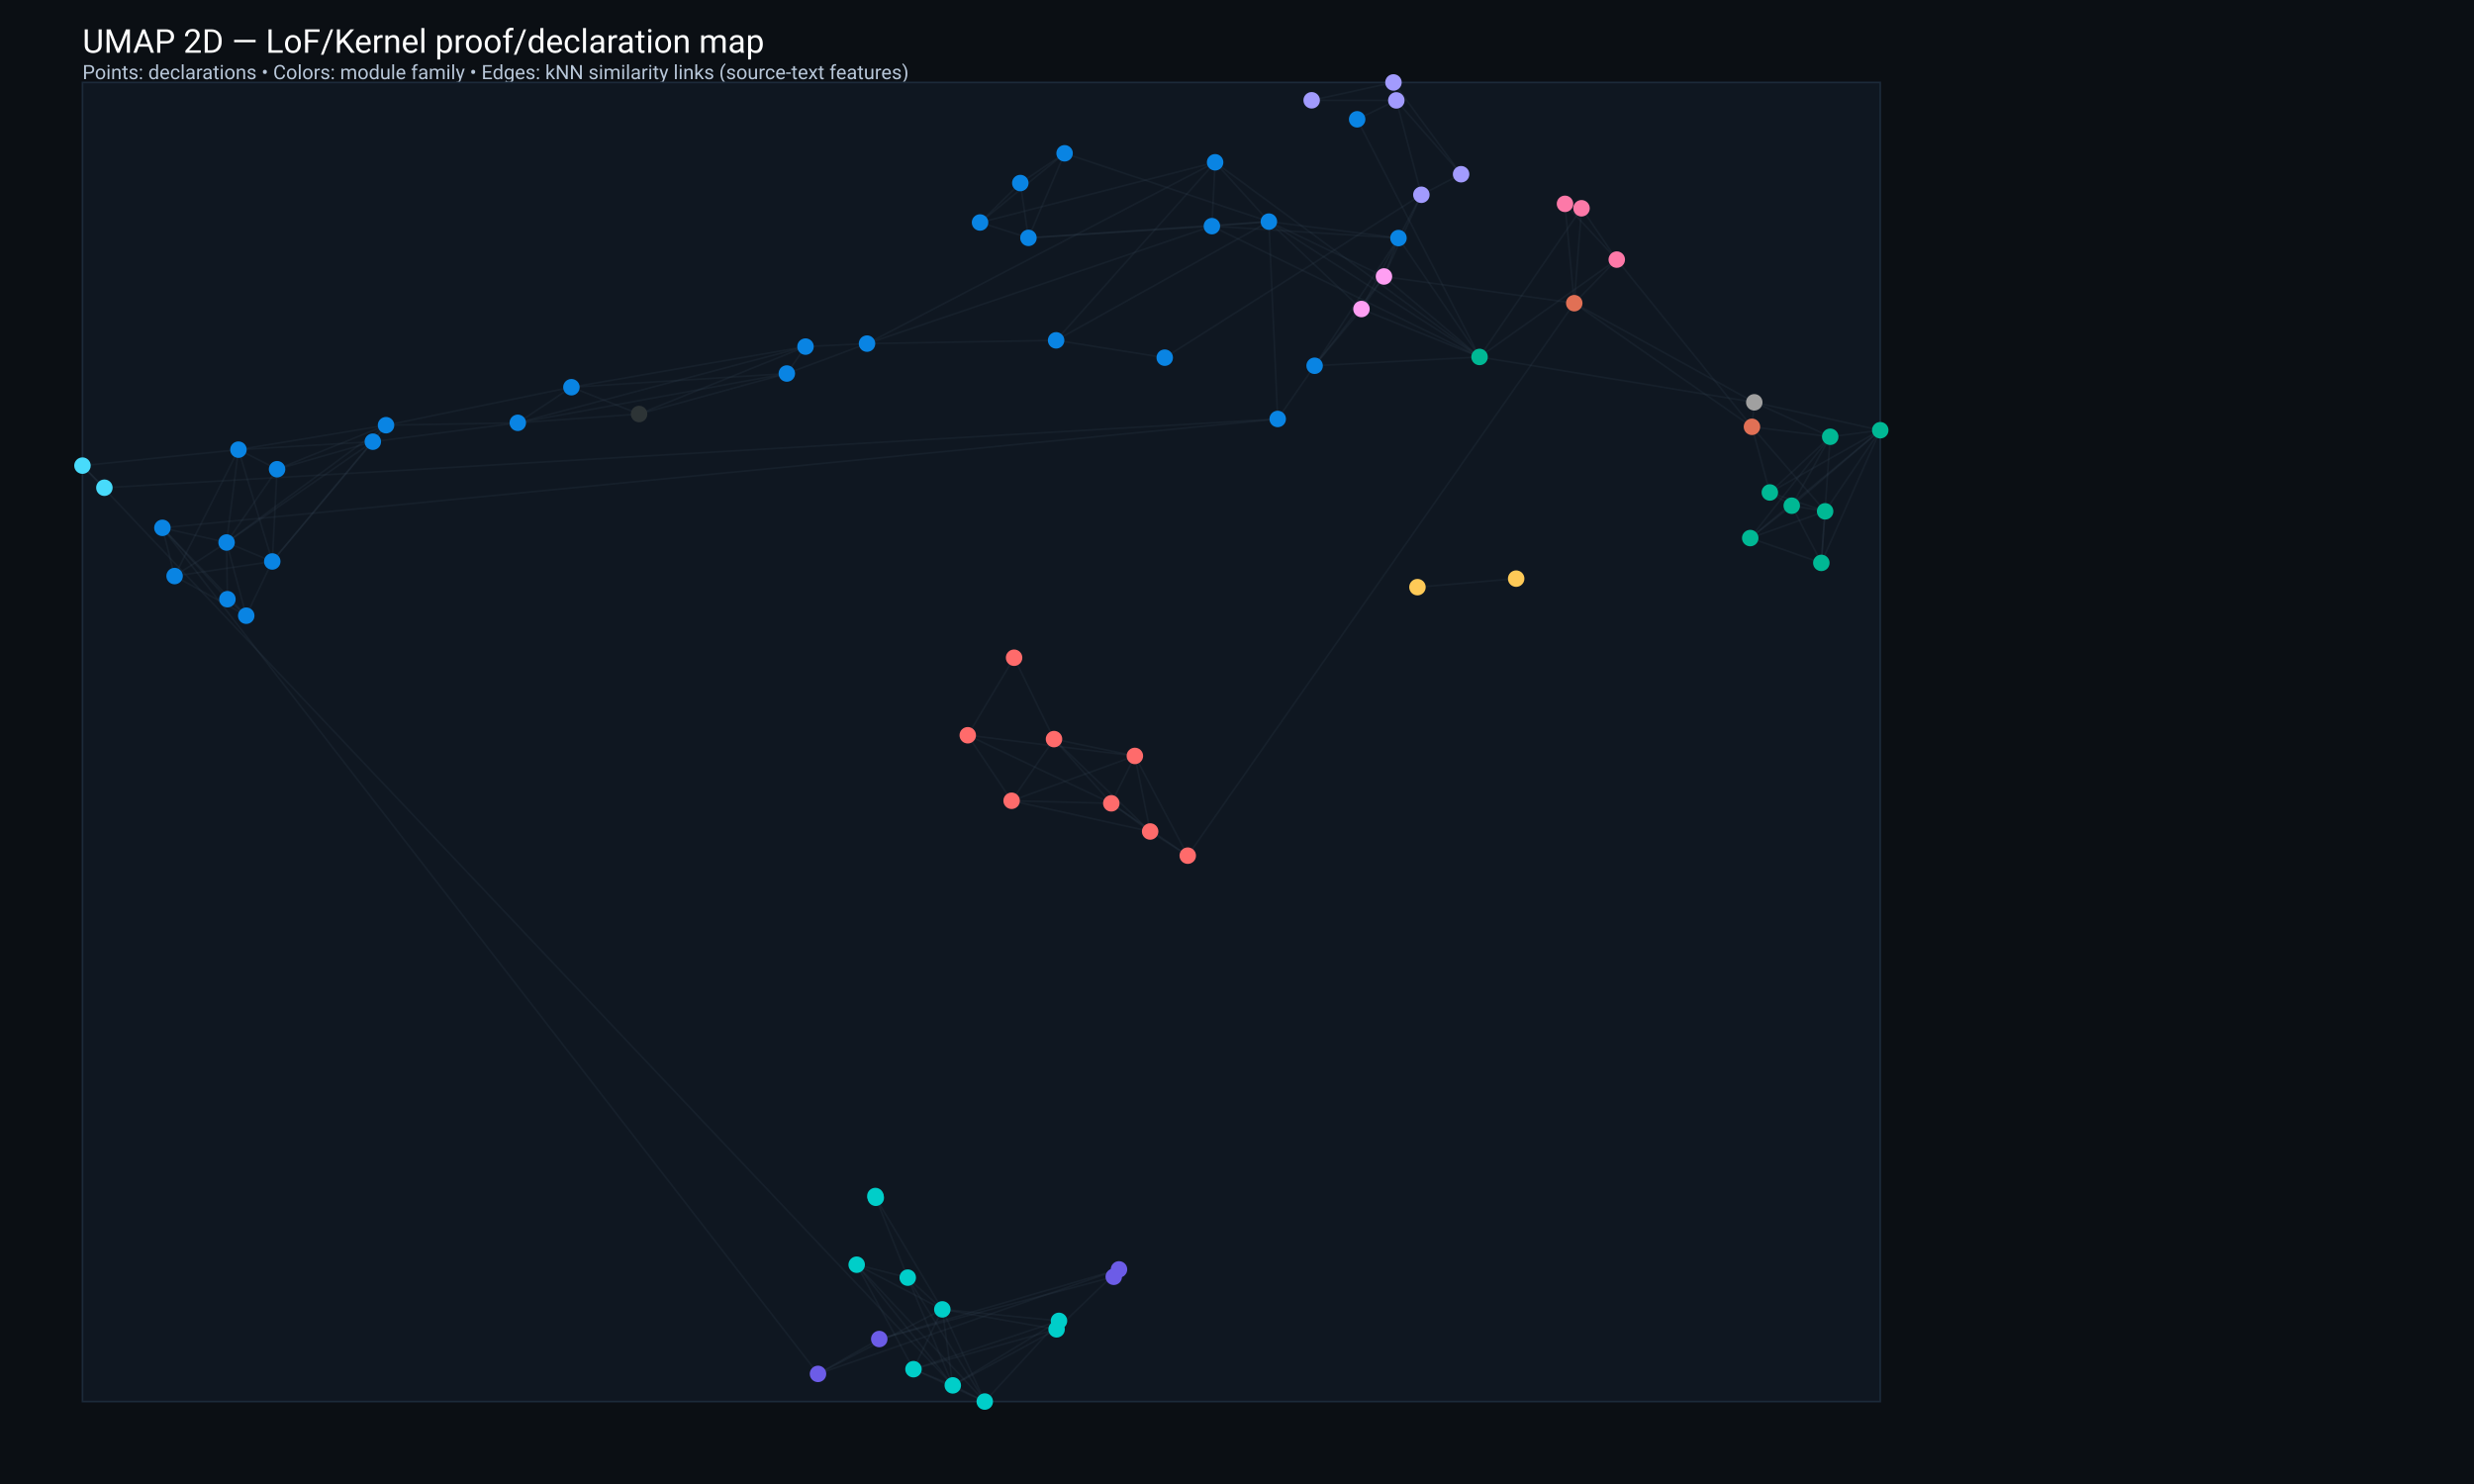
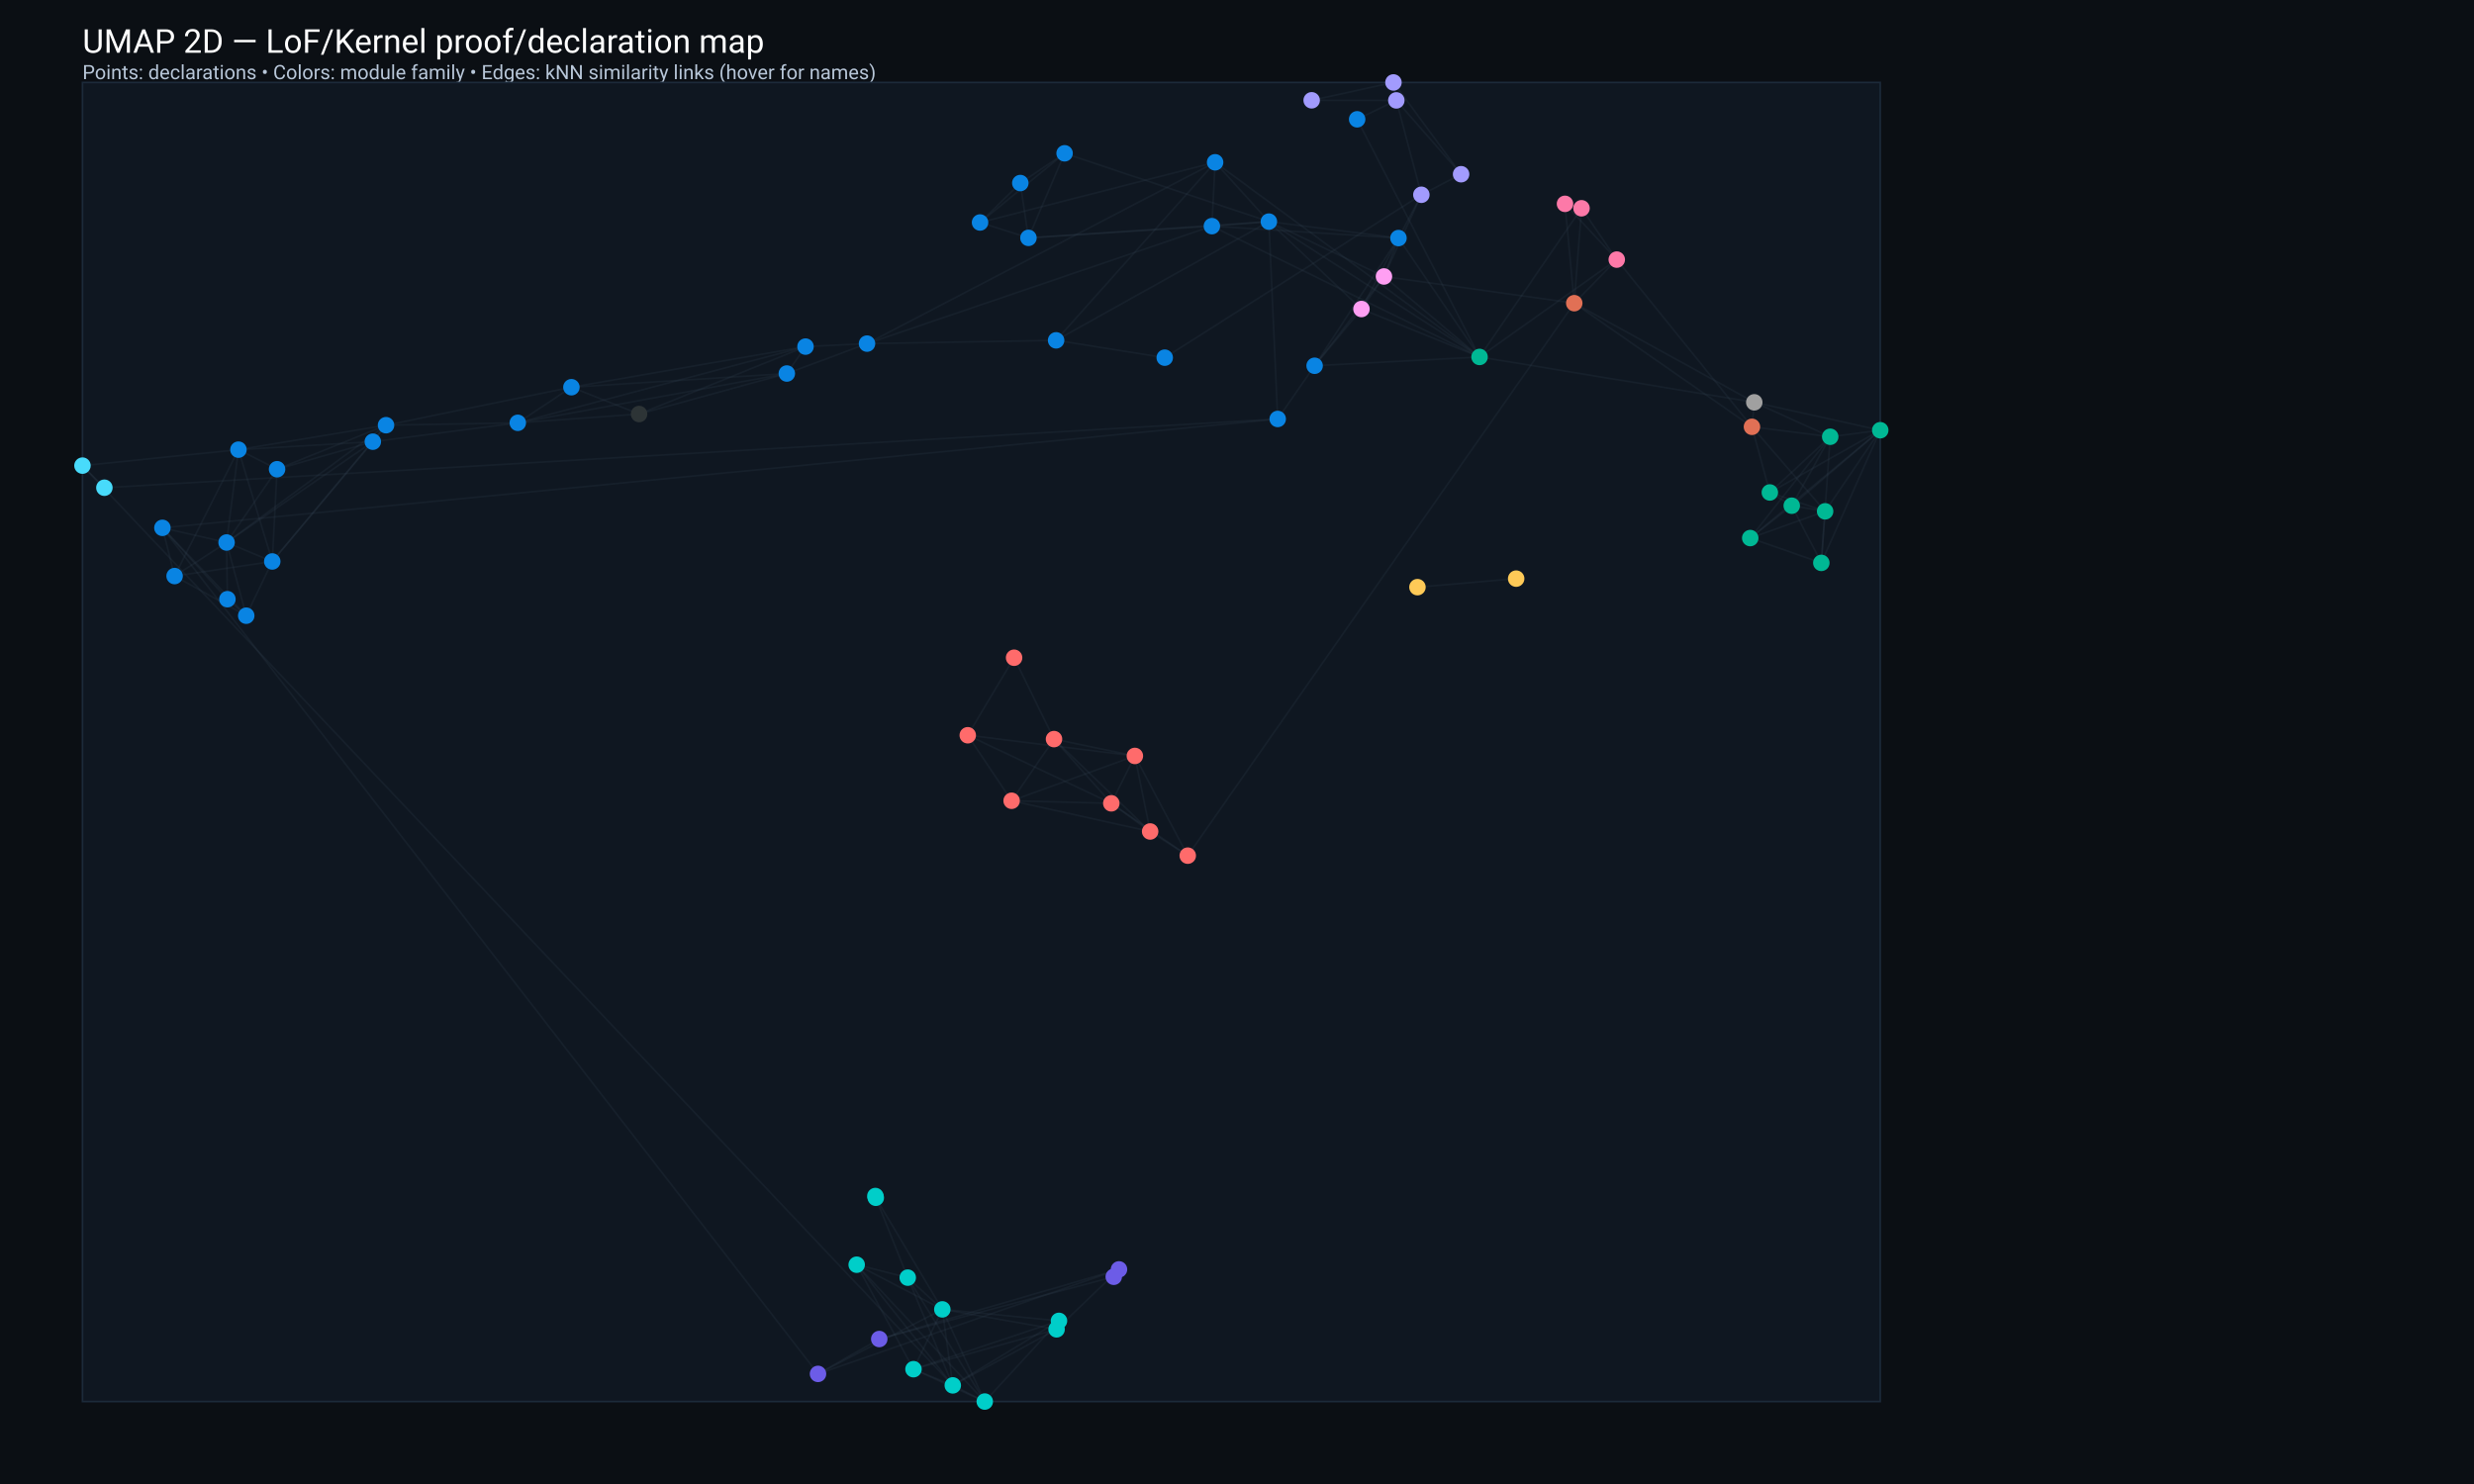
<svg xmlns="http://www.w3.org/2000/svg" width="1500" height="900" viewBox="0 0 1500 900" role="img" aria-label="UMAP preview">
  <rect x="0" y="0" width="1500" height="900" fill="#0b0f14" />
  <text x="50" y="32" fill="#ffffff" font-size="20" font-family="ui-sans-serif,system-ui,Segoe UI,Roboto,Helvetica,Arial">UMAP 2D — LoF/Kernel proof/declaration map</text>
-   <text x="50" y="48" fill="#b8c7d9" font-size="12" font-family="ui-sans-serif,system-ui,Segoe UI,Roboto,Helvetica,Arial">Points: declarations • Colors: module family • Edges: kNN similarity links (source-text features)</text>
+   <text x="50" y="48" fill="#b8c7d9" font-size="12" font-family="ui-sans-serif,system-ui,Segoe UI,Roboto,Helvetica,Arial">Points: declarations • Colors: module family • Edges: kNN similarity links (hover for names)</text>
  <rect x="50" y="50" width="1090" height="800" fill="#0f1721" stroke="#1c2a3a" stroke-width="1" />
  <line x1="525.68" y1="208.39" x2="488.39" y2="210.20" stroke="#3b4b5d" stroke-opacity="0.18" stroke-width="1" />
  <line x1="525.68" y1="208.39" x2="477.06" y2="226.53" stroke="#3b4b5d" stroke-opacity="0.18" stroke-width="1" />
  <line x1="525.68" y1="208.39" x2="734.77" y2="137.15" stroke="#3b4b5d" stroke-opacity="0.18" stroke-width="1" />
  <line x1="525.68" y1="208.39" x2="736.73" y2="98.43" stroke="#3b4b5d" stroke-opacity="0.18" stroke-width="1" />
  <line x1="525.68" y1="208.39" x2="640.33" y2="206.41" stroke="#3b4b5d" stroke-opacity="0.18" stroke-width="1" />
  <line x1="477.06" y1="226.53" x2="488.39" y2="210.20" stroke="#3b4b5d" stroke-opacity="0.18" stroke-width="1" />
  <line x1="477.06" y1="226.53" x2="387.48" y2="251.10" stroke="#3b4b5d" stroke-opacity="0.18" stroke-width="1" />
  <line x1="477.06" y1="226.53" x2="346.45" y2="234.84" stroke="#3b4b5d" stroke-opacity="0.18" stroke-width="1" />
  <line x1="477.06" y1="226.53" x2="313.94" y2="256.43" stroke="#3b4b5d" stroke-opacity="0.18" stroke-width="1" />
  <line x1="488.39" y1="210.20" x2="387.48" y2="251.10" stroke="#3b4b5d" stroke-opacity="0.18" stroke-width="1" />
  <line x1="488.39" y1="210.20" x2="346.45" y2="234.84" stroke="#3b4b5d" stroke-opacity="0.18" stroke-width="1" />
  <line x1="488.39" y1="210.20" x2="313.94" y2="256.43" stroke="#3b4b5d" stroke-opacity="0.18" stroke-width="1" />
  <line x1="519.41" y1="767.01" x2="550.37" y2="774.85" stroke="#3b4b5d" stroke-opacity="0.18" stroke-width="1" />
  <line x1="519.41" y1="767.01" x2="571.34" y2="794.10" stroke="#3b4b5d" stroke-opacity="0.18" stroke-width="1" />
  <line x1="519.41" y1="767.01" x2="553.85" y2="830.37" stroke="#3b4b5d" stroke-opacity="0.18" stroke-width="1" />
  <line x1="519.41" y1="767.01" x2="597.07" y2="850.00" stroke="#3b4b5d" stroke-opacity="0.18" stroke-width="1" />
  <line x1="519.41" y1="767.01" x2="577.68" y2="840.19" stroke="#3b4b5d" stroke-opacity="0.18" stroke-width="1" />
  <line x1="623.55" y1="144.26" x2="645.47" y2="92.97" stroke="#3b4b5d" stroke-opacity="0.18" stroke-width="1" />
  <line x1="623.55" y1="144.26" x2="594.21" y2="134.94" stroke="#3b4b5d" stroke-opacity="0.18" stroke-width="1" />
  <line x1="623.55" y1="144.26" x2="618.62" y2="111.01" stroke="#3b4b5d" stroke-opacity="0.18" stroke-width="1" />
  <line x1="623.55" y1="144.26" x2="769.33" y2="134.40" stroke="#3b4b5d" stroke-opacity="0.18" stroke-width="1" />
  <line x1="623.55" y1="144.26" x2="734.77" y2="137.15" stroke="#3b4b5d" stroke-opacity="0.18" stroke-width="1" />
  <line x1="149.29" y1="373.40" x2="137.89" y2="363.39" stroke="#3b4b5d" stroke-opacity="0.18" stroke-width="1" />
  <line x1="149.29" y1="373.40" x2="165.07" y2="340.51" stroke="#3b4b5d" stroke-opacity="0.18" stroke-width="1" />
  <line x1="149.29" y1="373.40" x2="137.38" y2="329.01" stroke="#3b4b5d" stroke-opacity="0.18" stroke-width="1" />
  <line x1="149.29" y1="373.40" x2="98.47" y2="320.12" stroke="#3b4b5d" stroke-opacity="0.18" stroke-width="1" />
  <line x1="149.29" y1="373.40" x2="105.86" y2="349.36" stroke="#3b4b5d" stroke-opacity="0.18" stroke-width="1" />
  <line x1="553.85" y1="830.37" x2="571.34" y2="794.10" stroke="#3b4b5d" stroke-opacity="0.18" stroke-width="1" />
  <line x1="553.85" y1="830.37" x2="642.06" y2="801.07" stroke="#3b4b5d" stroke-opacity="0.18" stroke-width="1" />
  <line x1="553.85" y1="830.37" x2="640.61" y2="806.20" stroke="#3b4b5d" stroke-opacity="0.18" stroke-width="1" />
  <line x1="553.85" y1="830.37" x2="577.68" y2="840.19" stroke="#3b4b5d" stroke-opacity="0.18" stroke-width="1" />
  <line x1="553.85" y1="830.37" x2="597.07" y2="850.00" stroke="#3b4b5d" stroke-opacity="0.18" stroke-width="1" />
  <line x1="734.77" y1="137.15" x2="736.73" y2="98.43" stroke="#3b4b5d" stroke-opacity="0.18" stroke-width="1" />
  <line x1="734.77" y1="137.15" x2="769.33" y2="134.40" stroke="#3b4b5d" stroke-opacity="0.18" stroke-width="1" />
  <line x1="734.77" y1="137.15" x2="897.06" y2="216.48" stroke="#3b4b5d" stroke-opacity="0.18" stroke-width="1" />
  <line x1="734.77" y1="137.15" x2="847.90" y2="144.38" stroke="#3b4b5d" stroke-opacity="0.18" stroke-width="1" />
  <line x1="167.99" y1="284.57" x2="144.58" y2="272.70" stroke="#3b4b5d" stroke-opacity="0.18" stroke-width="1" />
  <line x1="167.99" y1="284.57" x2="137.38" y2="329.01" stroke="#3b4b5d" stroke-opacity="0.18" stroke-width="1" />
  <line x1="167.99" y1="284.57" x2="165.07" y2="340.51" stroke="#3b4b5d" stroke-opacity="0.18" stroke-width="1" />
  <line x1="167.99" y1="284.57" x2="226.04" y2="267.87" stroke="#3b4b5d" stroke-opacity="0.18" stroke-width="1" />
  <line x1="167.99" y1="284.57" x2="234.05" y2="257.87" stroke="#3b4b5d" stroke-opacity="0.18" stroke-width="1" />
  <line x1="313.94" y1="256.43" x2="346.45" y2="234.84" stroke="#3b4b5d" stroke-opacity="0.18" stroke-width="1" />
  <line x1="313.94" y1="256.43" x2="234.05" y2="257.87" stroke="#3b4b5d" stroke-opacity="0.18" stroke-width="1" />
  <line x1="313.94" y1="256.43" x2="226.04" y2="267.87" stroke="#3b4b5d" stroke-opacity="0.18" stroke-width="1" />
  <line x1="313.94" y1="256.43" x2="387.48" y2="251.10" stroke="#3b4b5d" stroke-opacity="0.18" stroke-width="1" />
  <line x1="226.04" y1="267.87" x2="234.05" y2="257.87" stroke="#3b4b5d" stroke-opacity="0.18" stroke-width="1" />
  <line x1="226.04" y1="267.87" x2="144.58" y2="272.70" stroke="#3b4b5d" stroke-opacity="0.18" stroke-width="1" />
  <line x1="226.04" y1="267.87" x2="165.07" y2="340.51" stroke="#3b4b5d" stroke-opacity="0.18" stroke-width="1" />
  <line x1="226.04" y1="267.87" x2="137.38" y2="329.01" stroke="#3b4b5d" stroke-opacity="0.18" stroke-width="1" />
  <line x1="642.06" y1="801.07" x2="640.61" y2="806.20" stroke="#3b4b5d" stroke-opacity="0.18" stroke-width="1" />
  <line x1="642.06" y1="801.07" x2="571.34" y2="794.10" stroke="#3b4b5d" stroke-opacity="0.18" stroke-width="1" />
  <line x1="642.06" y1="801.07" x2="577.68" y2="840.19" stroke="#3b4b5d" stroke-opacity="0.18" stroke-width="1" />
  <line x1="642.06" y1="801.07" x2="597.07" y2="850.00" stroke="#3b4b5d" stroke-opacity="0.18" stroke-width="1" />
  <line x1="105.86" y1="349.36" x2="98.47" y2="320.12" stroke="#3b4b5d" stroke-opacity="0.18" stroke-width="1" />
  <line x1="105.86" y1="349.36" x2="137.38" y2="329.01" stroke="#3b4b5d" stroke-opacity="0.18" stroke-width="1" />
  <line x1="105.86" y1="349.36" x2="165.07" y2="340.51" stroke="#3b4b5d" stroke-opacity="0.18" stroke-width="1" />
  <line x1="105.86" y1="349.36" x2="144.58" y2="272.70" stroke="#3b4b5d" stroke-opacity="0.18" stroke-width="1" />
  <line x1="594.21" y1="134.94" x2="618.62" y2="111.01" stroke="#3b4b5d" stroke-opacity="0.18" stroke-width="1" />
  <line x1="594.21" y1="134.94" x2="645.47" y2="92.97" stroke="#3b4b5d" stroke-opacity="0.18" stroke-width="1" />
  <line x1="594.21" y1="134.94" x2="736.73" y2="98.43" stroke="#3b4b5d" stroke-opacity="0.18" stroke-width="1" />
  <line x1="597.07" y1="850.00" x2="577.68" y2="840.19" stroke="#3b4b5d" stroke-opacity="0.18" stroke-width="1" />
  <line x1="597.07" y1="850.00" x2="571.34" y2="794.10" stroke="#3b4b5d" stroke-opacity="0.18" stroke-width="1" />
  <line x1="597.07" y1="850.00" x2="550.37" y2="774.85" stroke="#3b4b5d" stroke-opacity="0.18" stroke-width="1" />
  <line x1="678.45" y1="769.85" x2="675.27" y2="774.32" stroke="#3b4b5d" stroke-opacity="0.18" stroke-width="1" />
  <line x1="678.45" y1="769.85" x2="640.61" y2="806.20" stroke="#3b4b5d" stroke-opacity="0.18" stroke-width="1" />
  <line x1="678.45" y1="769.85" x2="495.96" y2="833.22" stroke="#3b4b5d" stroke-opacity="0.18" stroke-width="1" />
  <line x1="678.45" y1="769.85" x2="533.10" y2="812.08" stroke="#3b4b5d" stroke-opacity="0.18" stroke-width="1" />
  <line x1="165.07" y1="340.51" x2="137.38" y2="329.01" stroke="#3b4b5d" stroke-opacity="0.18" stroke-width="1" />
  <line x1="165.07" y1="340.51" x2="144.58" y2="272.70" stroke="#3b4b5d" stroke-opacity="0.18" stroke-width="1" />
  <line x1="165.07" y1="340.51" x2="234.05" y2="257.87" stroke="#3b4b5d" stroke-opacity="0.18" stroke-width="1" />
  <line x1="531.00" y1="726.41" x2="530.74" y2="725.36" stroke="#3b4b5d" stroke-opacity="0.18" stroke-width="1" />
  <line x1="531.00" y1="726.41" x2="550.37" y2="774.85" stroke="#3b4b5d" stroke-opacity="0.18" stroke-width="1" />
  <line x1="531.00" y1="726.41" x2="571.34" y2="794.10" stroke="#3b4b5d" stroke-opacity="0.18" stroke-width="1" />
  <line x1="495.96" y1="833.22" x2="533.10" y2="812.08" stroke="#3b4b5d" stroke-opacity="0.18" stroke-width="1" />
  <line x1="495.96" y1="833.22" x2="571.34" y2="794.10" stroke="#3b4b5d" stroke-opacity="0.18" stroke-width="1" />
  <line x1="495.96" y1="833.22" x2="98.47" y2="320.12" stroke="#3b4b5d" stroke-opacity="0.18" stroke-width="1" />
  <line x1="550.37" y1="774.85" x2="571.34" y2="794.10" stroke="#3b4b5d" stroke-opacity="0.18" stroke-width="1" />
  <line x1="550.37" y1="774.85" x2="577.68" y2="840.19" stroke="#3b4b5d" stroke-opacity="0.18" stroke-width="1" />
  <line x1="797.06" y1="221.82" x2="774.68" y2="254.09" stroke="#3b4b5d" stroke-opacity="0.18" stroke-width="1" />
  <line x1="797.06" y1="221.82" x2="825.46" y2="187.41" stroke="#3b4b5d" stroke-opacity="0.18" stroke-width="1" />
  <line x1="797.06" y1="221.82" x2="839.10" y2="167.67" stroke="#3b4b5d" stroke-opacity="0.18" stroke-width="1" />
  <line x1="797.06" y1="221.82" x2="847.90" y2="144.38" stroke="#3b4b5d" stroke-opacity="0.18" stroke-width="1" />
  <line x1="797.06" y1="221.82" x2="897.06" y2="216.48" stroke="#3b4b5d" stroke-opacity="0.18" stroke-width="1" />
  <line x1="1063.63" y1="244.00" x2="897.06" y2="216.48" stroke="#3b4b5d" stroke-opacity="0.18" stroke-width="1" />
  <line x1="1063.63" y1="244.00" x2="1109.67" y2="264.88" stroke="#3b4b5d" stroke-opacity="0.18" stroke-width="1" />
  <line x1="1063.63" y1="244.00" x2="1062.22" y2="258.85" stroke="#3b4b5d" stroke-opacity="0.18" stroke-width="1" />
  <line x1="1063.63" y1="244.00" x2="1140.00" y2="260.92" stroke="#3b4b5d" stroke-opacity="0.18" stroke-width="1" />
  <line x1="1063.63" y1="244.00" x2="954.48" y2="183.87" stroke="#3b4b5d" stroke-opacity="0.18" stroke-width="1" />
  <line x1="825.46" y1="187.41" x2="839.10" y2="167.67" stroke="#3b4b5d" stroke-opacity="0.18" stroke-width="1" />
  <line x1="825.46" y1="187.41" x2="897.06" y2="216.48" stroke="#3b4b5d" stroke-opacity="0.18" stroke-width="1" />
  <line x1="825.46" y1="187.41" x2="847.90" y2="144.38" stroke="#3b4b5d" stroke-opacity="0.18" stroke-width="1" />
  <line x1="825.46" y1="187.41" x2="769.33" y2="134.40" stroke="#3b4b5d" stroke-opacity="0.18" stroke-width="1" />
  <line x1="50.00" y1="282.39" x2="63.29" y2="295.79" stroke="#3b4b5d" stroke-opacity="0.18" stroke-width="1" />
  <line x1="50.00" y1="282.39" x2="144.58" y2="272.70" stroke="#3b4b5d" stroke-opacity="0.18" stroke-width="1" />
  <line x1="50.00" y1="282.39" x2="577.68" y2="840.19" stroke="#3b4b5d" stroke-opacity="0.18" stroke-width="1" />
  <line x1="639.05" y1="448.24" x2="614.85" y2="398.89" stroke="#3b4b5d" stroke-opacity="0.18" stroke-width="1" />
  <line x1="639.05" y1="448.24" x2="613.35" y2="485.64" stroke="#3b4b5d" stroke-opacity="0.18" stroke-width="1" />
  <line x1="639.05" y1="448.24" x2="673.79" y2="487.19" stroke="#3b4b5d" stroke-opacity="0.18" stroke-width="1" />
  <line x1="639.05" y1="448.24" x2="688.08" y2="458.45" stroke="#3b4b5d" stroke-opacity="0.18" stroke-width="1" />
  <line x1="639.05" y1="448.24" x2="697.34" y2="504.27" stroke="#3b4b5d" stroke-opacity="0.18" stroke-width="1" />
  <line x1="645.47" y1="92.97" x2="618.62" y2="111.01" stroke="#3b4b5d" stroke-opacity="0.18" stroke-width="1" />
  <line x1="645.47" y1="92.97" x2="769.33" y2="134.40" stroke="#3b4b5d" stroke-opacity="0.18" stroke-width="1" />
  <line x1="137.89" y1="363.39" x2="137.38" y2="329.01" stroke="#3b4b5d" stroke-opacity="0.18" stroke-width="1" />
  <line x1="137.89" y1="363.39" x2="98.47" y2="320.12" stroke="#3b4b5d" stroke-opacity="0.18" stroke-width="1" />
  <line x1="640.33" y1="206.41" x2="706.19" y2="216.91" stroke="#3b4b5d" stroke-opacity="0.18" stroke-width="1" />
  <line x1="640.33" y1="206.41" x2="736.73" y2="98.43" stroke="#3b4b5d" stroke-opacity="0.18" stroke-width="1" />
  <line x1="640.33" y1="206.41" x2="769.33" y2="134.40" stroke="#3b4b5d" stroke-opacity="0.18" stroke-width="1" />
  <line x1="571.34" y1="794.10" x2="640.61" y2="806.20" stroke="#3b4b5d" stroke-opacity="0.18" stroke-width="1" />
  <line x1="571.34" y1="794.10" x2="577.68" y2="840.19" stroke="#3b4b5d" stroke-opacity="0.18" stroke-width="1" />
  <line x1="774.68" y1="254.09" x2="63.29" y2="295.79" stroke="#3b4b5d" stroke-opacity="0.18" stroke-width="1" />
  <line x1="774.68" y1="254.09" x2="769.33" y2="134.40" stroke="#3b4b5d" stroke-opacity="0.18" stroke-width="1" />
  <line x1="774.68" y1="254.09" x2="98.47" y2="320.12" stroke="#3b4b5d" stroke-opacity="0.18" stroke-width="1" />
  <line x1="847.90" y1="144.38" x2="769.33" y2="134.40" stroke="#3b4b5d" stroke-opacity="0.18" stroke-width="1" />
  <line x1="847.90" y1="144.38" x2="839.10" y2="167.67" stroke="#3b4b5d" stroke-opacity="0.18" stroke-width="1" />
  <line x1="847.90" y1="144.38" x2="897.06" y2="216.48" stroke="#3b4b5d" stroke-opacity="0.18" stroke-width="1" />
  <line x1="847.90" y1="144.38" x2="861.78" y2="118.12" stroke="#3b4b5d" stroke-opacity="0.18" stroke-width="1" />
  <line x1="736.73" y1="98.43" x2="769.33" y2="134.40" stroke="#3b4b5d" stroke-opacity="0.18" stroke-width="1" />
  <line x1="736.73" y1="98.43" x2="897.06" y2="216.48" stroke="#3b4b5d" stroke-opacity="0.18" stroke-width="1" />
  <line x1="144.58" y1="272.70" x2="137.38" y2="329.01" stroke="#3b4b5d" stroke-opacity="0.18" stroke-width="1" />
  <line x1="144.58" y1="272.70" x2="234.05" y2="257.87" stroke="#3b4b5d" stroke-opacity="0.18" stroke-width="1" />
  <line x1="769.33" y1="134.40" x2="897.06" y2="216.48" stroke="#3b4b5d" stroke-opacity="0.18" stroke-width="1" />
  <line x1="769.33" y1="134.40" x2="839.10" y2="167.67" stroke="#3b4b5d" stroke-opacity="0.18" stroke-width="1" />
  <line x1="346.45" y1="234.84" x2="234.05" y2="257.87" stroke="#3b4b5d" stroke-opacity="0.18" stroke-width="1" />
  <line x1="346.45" y1="234.84" x2="387.48" y2="251.10" stroke="#3b4b5d" stroke-opacity="0.18" stroke-width="1" />
  <line x1="234.05" y1="257.87" x2="137.38" y2="329.01" stroke="#3b4b5d" stroke-opacity="0.18" stroke-width="1" />
  <line x1="640.61" y1="806.20" x2="577.68" y2="840.19" stroke="#3b4b5d" stroke-opacity="0.18" stroke-width="1" />
  <line x1="98.47" y1="320.12" x2="137.38" y2="329.01" stroke="#3b4b5d" stroke-opacity="0.18" stroke-width="1" />
  <line x1="839.10" y1="167.67" x2="861.78" y2="118.12" stroke="#3b4b5d" stroke-opacity="0.18" stroke-width="1" />
  <line x1="839.10" y1="167.67" x2="897.06" y2="216.48" stroke="#3b4b5d" stroke-opacity="0.18" stroke-width="1" />
  <line x1="839.10" y1="167.67" x2="954.48" y2="183.87" stroke="#3b4b5d" stroke-opacity="0.18" stroke-width="1" />
  <line x1="706.19" y1="216.91" x2="861.78" y2="118.12" stroke="#3b4b5d" stroke-opacity="0.18" stroke-width="1" />
  <line x1="675.27" y1="774.32" x2="533.10" y2="812.08" stroke="#3b4b5d" stroke-opacity="0.18" stroke-width="1" />
  <line x1="822.85" y1="72.35" x2="846.60" y2="60.89" stroke="#3b4b5d" stroke-opacity="0.18" stroke-width="1" />
  <line x1="822.85" y1="72.35" x2="897.06" y2="216.48" stroke="#3b4b5d" stroke-opacity="0.18" stroke-width="1" />
  <line x1="861.78" y1="118.12" x2="885.87" y2="105.66" stroke="#3b4b5d" stroke-opacity="0.18" stroke-width="1" />
  <line x1="861.78" y1="118.12" x2="846.60" y2="60.89" stroke="#3b4b5d" stroke-opacity="0.18" stroke-width="1" />
  <line x1="795.27" y1="60.83" x2="846.60" y2="60.89" stroke="#3b4b5d" stroke-opacity="0.18" stroke-width="1" />
  <line x1="795.27" y1="60.83" x2="844.86" y2="50.00" stroke="#3b4b5d" stroke-opacity="0.18" stroke-width="1" />
  <line x1="846.60" y1="60.89" x2="885.87" y2="105.66" stroke="#3b4b5d" stroke-opacity="0.18" stroke-width="1" />
  <line x1="846.60" y1="60.89" x2="844.86" y2="50.00" stroke="#3b4b5d" stroke-opacity="0.18" stroke-width="1" />
  <line x1="844.86" y1="50.00" x2="885.87" y2="105.66" stroke="#3b4b5d" stroke-opacity="0.18" stroke-width="1" />
  <line x1="980.25" y1="157.44" x2="958.88" y2="126.31" stroke="#3b4b5d" stroke-opacity="0.18" stroke-width="1" />
  <line x1="980.25" y1="157.44" x2="954.48" y2="183.87" stroke="#3b4b5d" stroke-opacity="0.18" stroke-width="1" />
  <line x1="980.25" y1="157.44" x2="948.86" y2="123.62" stroke="#3b4b5d" stroke-opacity="0.18" stroke-width="1" />
  <line x1="980.25" y1="157.44" x2="897.06" y2="216.48" stroke="#3b4b5d" stroke-opacity="0.18" stroke-width="1" />
  <line x1="980.25" y1="157.44" x2="1062.22" y2="258.85" stroke="#3b4b5d" stroke-opacity="0.18" stroke-width="1" />
  <line x1="948.86" y1="123.62" x2="958.88" y2="126.31" stroke="#3b4b5d" stroke-opacity="0.18" stroke-width="1" />
  <line x1="948.86" y1="123.62" x2="954.48" y2="183.87" stroke="#3b4b5d" stroke-opacity="0.18" stroke-width="1" />
  <line x1="958.88" y1="126.31" x2="954.48" y2="183.87" stroke="#3b4b5d" stroke-opacity="0.18" stroke-width="1" />
  <line x1="958.88" y1="126.31" x2="897.06" y2="216.48" stroke="#3b4b5d" stroke-opacity="0.18" stroke-width="1" />
  <line x1="1104.28" y1="341.37" x2="1086.34" y2="306.70" stroke="#3b4b5d" stroke-opacity="0.18" stroke-width="1" />
  <line x1="1104.28" y1="341.37" x2="1109.67" y2="264.88" stroke="#3b4b5d" stroke-opacity="0.18" stroke-width="1" />
  <line x1="1104.28" y1="341.37" x2="1140.00" y2="260.92" stroke="#3b4b5d" stroke-opacity="0.18" stroke-width="1" />
  <line x1="1104.28" y1="341.37" x2="1061.18" y2="326.32" stroke="#3b4b5d" stroke-opacity="0.18" stroke-width="1" />
  <line x1="1104.28" y1="341.37" x2="1106.58" y2="310.10" stroke="#3b4b5d" stroke-opacity="0.18" stroke-width="1" />
  <line x1="1106.58" y1="310.10" x2="1073.06" y2="298.67" stroke="#3b4b5d" stroke-opacity="0.18" stroke-width="1" />
  <line x1="1106.58" y1="310.10" x2="1140.00" y2="260.92" stroke="#3b4b5d" stroke-opacity="0.18" stroke-width="1" />
  <line x1="1106.58" y1="310.10" x2="1062.22" y2="258.85" stroke="#3b4b5d" stroke-opacity="0.18" stroke-width="1" />
  <line x1="1106.58" y1="310.10" x2="1086.34" y2="306.70" stroke="#3b4b5d" stroke-opacity="0.18" stroke-width="1" />
  <line x1="1106.58" y1="310.10" x2="1061.18" y2="326.32" stroke="#3b4b5d" stroke-opacity="0.18" stroke-width="1" />
  <line x1="1073.06" y1="298.67" x2="1140.00" y2="260.92" stroke="#3b4b5d" stroke-opacity="0.18" stroke-width="1" />
  <line x1="1073.06" y1="298.67" x2="1086.34" y2="306.70" stroke="#3b4b5d" stroke-opacity="0.18" stroke-width="1" />
  <line x1="1073.06" y1="298.67" x2="1109.67" y2="264.88" stroke="#3b4b5d" stroke-opacity="0.18" stroke-width="1" />
  <line x1="1073.06" y1="298.67" x2="1062.22" y2="258.85" stroke="#3b4b5d" stroke-opacity="0.18" stroke-width="1" />
  <line x1="1086.34" y1="306.70" x2="1140.00" y2="260.92" stroke="#3b4b5d" stroke-opacity="0.18" stroke-width="1" />
  <line x1="1086.34" y1="306.70" x2="1109.67" y2="264.88" stroke="#3b4b5d" stroke-opacity="0.18" stroke-width="1" />
  <line x1="1086.34" y1="306.70" x2="1061.18" y2="326.32" stroke="#3b4b5d" stroke-opacity="0.18" stroke-width="1" />
  <line x1="1061.18" y1="326.32" x2="1140.00" y2="260.92" stroke="#3b4b5d" stroke-opacity="0.18" stroke-width="1" />
  <line x1="1061.18" y1="326.32" x2="1109.67" y2="264.88" stroke="#3b4b5d" stroke-opacity="0.18" stroke-width="1" />
  <line x1="1140.00" y1="260.92" x2="1109.67" y2="264.88" stroke="#3b4b5d" stroke-opacity="0.18" stroke-width="1" />
  <line x1="1062.22" y1="258.85" x2="1109.67" y2="264.88" stroke="#3b4b5d" stroke-opacity="0.18" stroke-width="1" />
  <line x1="1062.22" y1="258.85" x2="954.48" y2="183.87" stroke="#3b4b5d" stroke-opacity="0.18" stroke-width="1" />
  <line x1="954.48" y1="183.87" x2="720.14" y2="518.93" stroke="#3b4b5d" stroke-opacity="0.18" stroke-width="1" />
  <line x1="919.26" y1="350.92" x2="859.41" y2="356.09" stroke="#3b4b5d" stroke-opacity="0.18" stroke-width="1" />
  <line x1="586.76" y1="445.91" x2="613.35" y2="485.64" stroke="#3b4b5d" stroke-opacity="0.18" stroke-width="1" />
  <line x1="586.76" y1="445.91" x2="688.08" y2="458.45" stroke="#3b4b5d" stroke-opacity="0.18" stroke-width="1" />
  <line x1="586.76" y1="445.91" x2="673.79" y2="487.19" stroke="#3b4b5d" stroke-opacity="0.18" stroke-width="1" />
  <line x1="586.76" y1="445.91" x2="614.85" y2="398.89" stroke="#3b4b5d" stroke-opacity="0.18" stroke-width="1" />
  <line x1="697.34" y1="504.27" x2="720.14" y2="518.93" stroke="#3b4b5d" stroke-opacity="0.18" stroke-width="1" />
  <line x1="697.34" y1="504.27" x2="673.79" y2="487.19" stroke="#3b4b5d" stroke-opacity="0.18" stroke-width="1" />
  <line x1="697.34" y1="504.27" x2="688.08" y2="458.45" stroke="#3b4b5d" stroke-opacity="0.18" stroke-width="1" />
  <line x1="697.34" y1="504.27" x2="613.35" y2="485.64" stroke="#3b4b5d" stroke-opacity="0.18" stroke-width="1" />
  <line x1="613.35" y1="485.64" x2="673.79" y2="487.19" stroke="#3b4b5d" stroke-opacity="0.18" stroke-width="1" />
  <line x1="613.35" y1="485.64" x2="688.08" y2="458.45" stroke="#3b4b5d" stroke-opacity="0.18" stroke-width="1" />
  <line x1="673.79" y1="487.19" x2="688.08" y2="458.45" stroke="#3b4b5d" stroke-opacity="0.18" stroke-width="1" />
  <line x1="673.79" y1="487.19" x2="720.14" y2="518.93" stroke="#3b4b5d" stroke-opacity="0.18" stroke-width="1" />
  <line x1="688.08" y1="458.45" x2="720.14" y2="518.93" stroke="#3b4b5d" stroke-opacity="0.18" stroke-width="1" />
  <circle cx="525.68" cy="208.39" r="5" fill="#0984e3" />
  <circle cx="477.06" cy="226.53" r="5" fill="#0984e3" />
  <circle cx="488.39" cy="210.20" r="5" fill="#0984e3" />
  <circle cx="519.41" cy="767.01" r="5" fill="#00cec9" />
  <circle cx="623.55" cy="144.26" r="5" fill="#0984e3" />
  <circle cx="149.29" cy="373.40" r="5" fill="#0984e3" />
  <circle cx="553.85" cy="830.37" r="5" fill="#00cec9" />
  <circle cx="734.77" cy="137.15" r="5" fill="#0984e3" />
  <circle cx="167.99" cy="284.57" r="5" fill="#0984e3" />
  <circle cx="313.94" cy="256.43" r="5" fill="#0984e3" />
  <circle cx="226.04" cy="267.87" r="5" fill="#0984e3" />
  <circle cx="642.06" cy="801.07" r="5" fill="#00cec9" />
  <circle cx="105.86" cy="349.36" r="5" fill="#0984e3" />
  <circle cx="594.21" cy="134.94" r="5" fill="#0984e3" />
  <circle cx="597.07" cy="850.00" r="5" fill="#00cec9" />
  <circle cx="678.45" cy="769.85" r="5" fill="#6c5ce7" />
  <circle cx="165.07" cy="340.51" r="5" fill="#0984e3" />
  <circle cx="531.00" cy="726.41" r="5" fill="#00cec9" />
  <circle cx="495.96" cy="833.22" r="5" fill="#6c5ce7" />
  <circle cx="550.37" cy="774.85" r="5" fill="#00cec9" />
  <circle cx="797.06" cy="221.82" r="5" fill="#0984e3" />
  <circle cx="1063.63" cy="244.00" r="5" fill="#a0a0a0" />
  <circle cx="825.46" cy="187.41" r="5" fill="#ff9ff3" />
  <circle cx="50.00" cy="282.39" r="5" fill="#48dbfb" />
  <circle cx="639.05" cy="448.24" r="5" fill="#ff6b6b" />
  <circle cx="645.47" cy="92.97" r="5" fill="#0984e3" />
  <circle cx="137.89" cy="363.39" r="5" fill="#0984e3" />
  <circle cx="640.33" cy="206.41" r="5" fill="#0984e3" />
  <circle cx="571.34" cy="794.10" r="5" fill="#00cec9" />
  <circle cx="774.68" cy="254.09" r="5" fill="#0984e3" />
  <circle cx="847.90" cy="144.38" r="5" fill="#0984e3" />
  <circle cx="736.73" cy="98.43" r="5" fill="#0984e3" />
  <circle cx="144.58" cy="272.70" r="5" fill="#0984e3" />
  <circle cx="769.33" cy="134.40" r="5" fill="#0984e3" />
  <circle cx="346.45" cy="234.84" r="5" fill="#0984e3" />
  <circle cx="234.05" cy="257.87" r="5" fill="#0984e3" />
  <circle cx="640.61" cy="806.20" r="5" fill="#00cec9" />
  <circle cx="98.47" cy="320.12" r="5" fill="#0984e3" />
  <circle cx="618.62" cy="111.01" r="5" fill="#0984e3" />
  <circle cx="839.10" cy="167.67" r="5" fill="#ff9ff3" />
  <circle cx="706.19" cy="216.91" r="5" fill="#0984e3" />
  <circle cx="577.68" cy="840.19" r="5" fill="#00cec9" />
  <circle cx="675.27" cy="774.32" r="5" fill="#6c5ce7" />
  <circle cx="137.38" cy="329.01" r="5" fill="#0984e3" />
  <circle cx="822.85" cy="72.35" r="5" fill="#0984e3" />
  <circle cx="530.74" cy="725.36" r="5" fill="#00cec9" />
  <circle cx="533.10" cy="812.08" r="5" fill="#6c5ce7" />
  <circle cx="63.29" cy="295.79" r="5" fill="#48dbfb" />
  <circle cx="861.78" cy="118.12" r="5" fill="#a29bfe" />
  <circle cx="795.27" cy="60.83" r="5" fill="#a29bfe" />
  <circle cx="846.60" cy="60.89" r="5" fill="#a29bfe" />
  <circle cx="844.86" cy="50.00" r="5" fill="#a29bfe" />
  <circle cx="885.87" cy="105.66" r="5" fill="#a29bfe" />
  <circle cx="980.25" cy="157.44" r="5" fill="#fd79a8" />
  <circle cx="948.86" cy="123.62" r="5" fill="#fd79a8" />
  <circle cx="958.88" cy="126.31" r="5" fill="#fd79a8" />
  <circle cx="1104.28" cy="341.37" r="5" fill="#00b894" />
  <circle cx="1106.58" cy="310.10" r="5" fill="#00b894" />
  <circle cx="1073.06" cy="298.67" r="5" fill="#00b894" />
  <circle cx="897.06" cy="216.48" r="5" fill="#00b894" />
  <circle cx="1086.34" cy="306.70" r="5" fill="#00b894" />
  <circle cx="1061.18" cy="326.32" r="5" fill="#00b894" />
  <circle cx="1140.00" cy="260.92" r="5" fill="#00b894" />
  <circle cx="1062.22" cy="258.85" r="5" fill="#e17055" />
  <circle cx="954.48" cy="183.87" r="5" fill="#e17055" />
  <circle cx="1109.67" cy="264.88" r="5" fill="#00b894" />
  <circle cx="919.26" cy="350.92" r="5" fill="#feca57" />
  <circle cx="859.41" cy="356.09" r="5" fill="#feca57" />
  <circle cx="586.76" cy="445.91" r="5" fill="#ff6b6b" />
  <circle cx="697.34" cy="504.27" r="5" fill="#ff6b6b" />
  <circle cx="613.35" cy="485.64" r="5" fill="#ff6b6b" />
  <circle cx="673.79" cy="487.19" r="5" fill="#ff6b6b" />
  <circle cx="688.08" cy="458.45" r="5" fill="#ff6b6b" />
  <circle cx="614.85" cy="398.89" r="5" fill="#ff6b6b" />
  <circle cx="720.14" cy="518.93" r="5" fill="#ff6b6b" />
  <circle cx="387.48" cy="251.10" r="5" fill="#2d3436" />
</svg>
